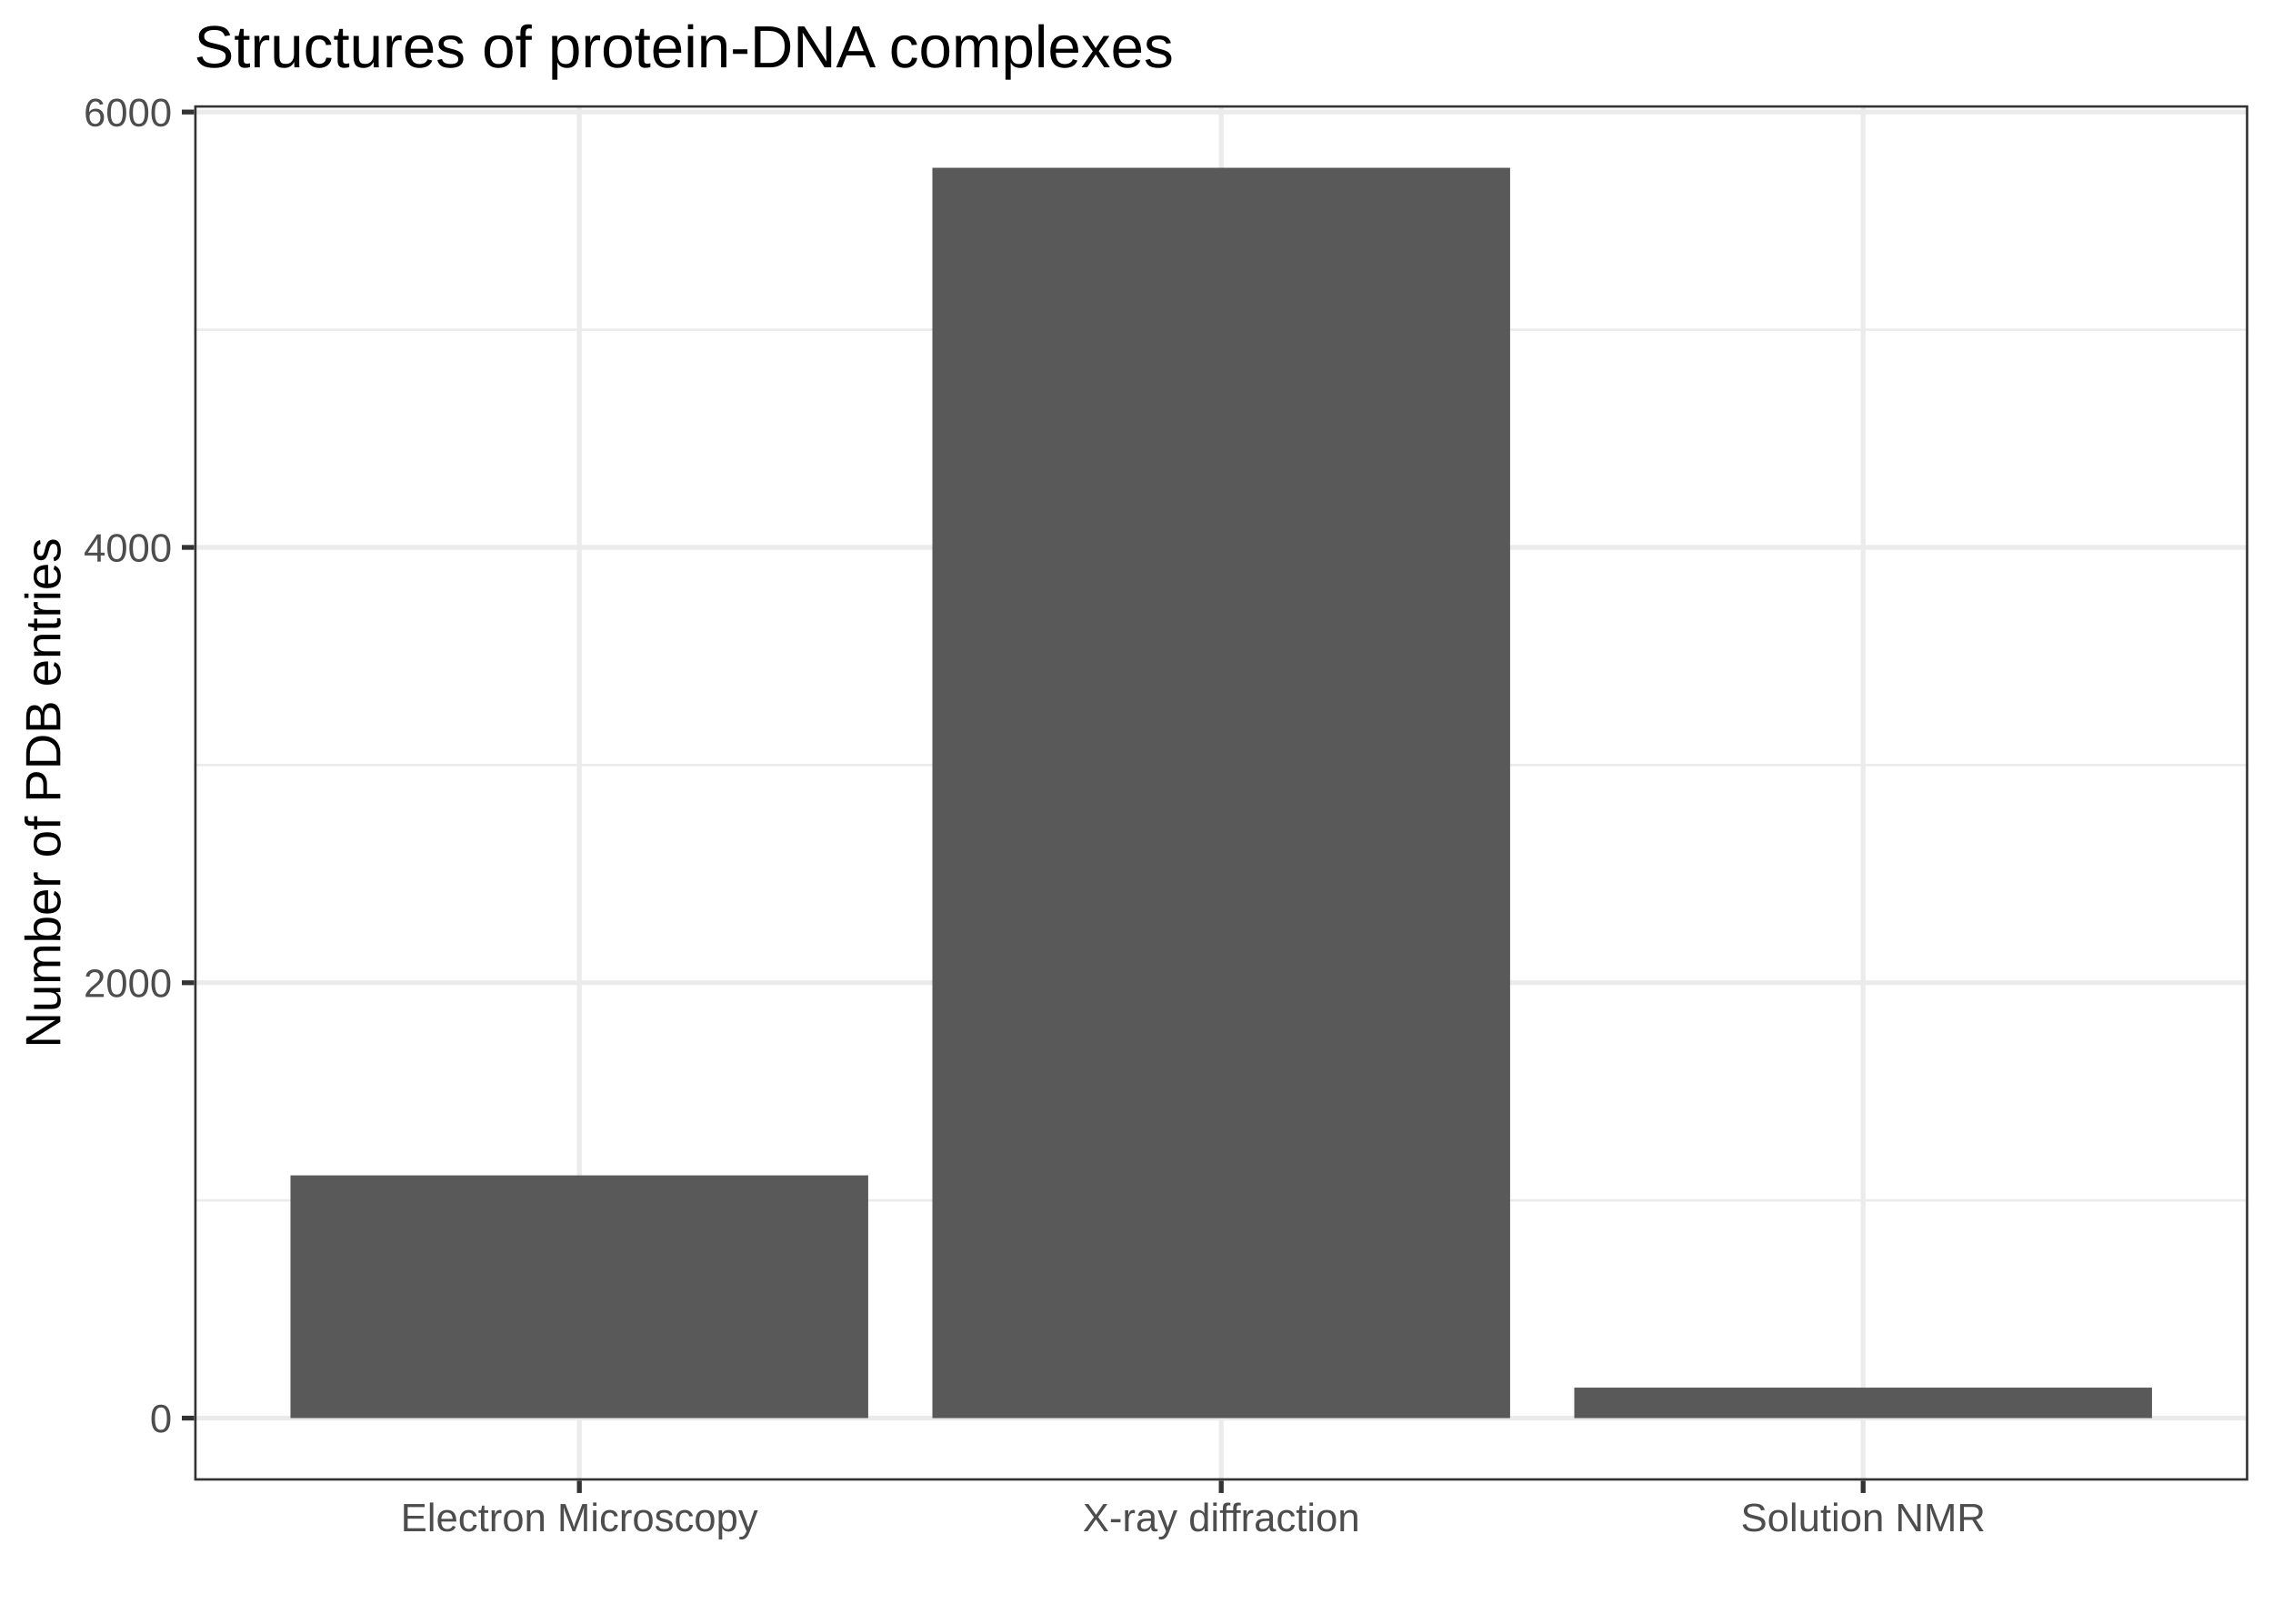
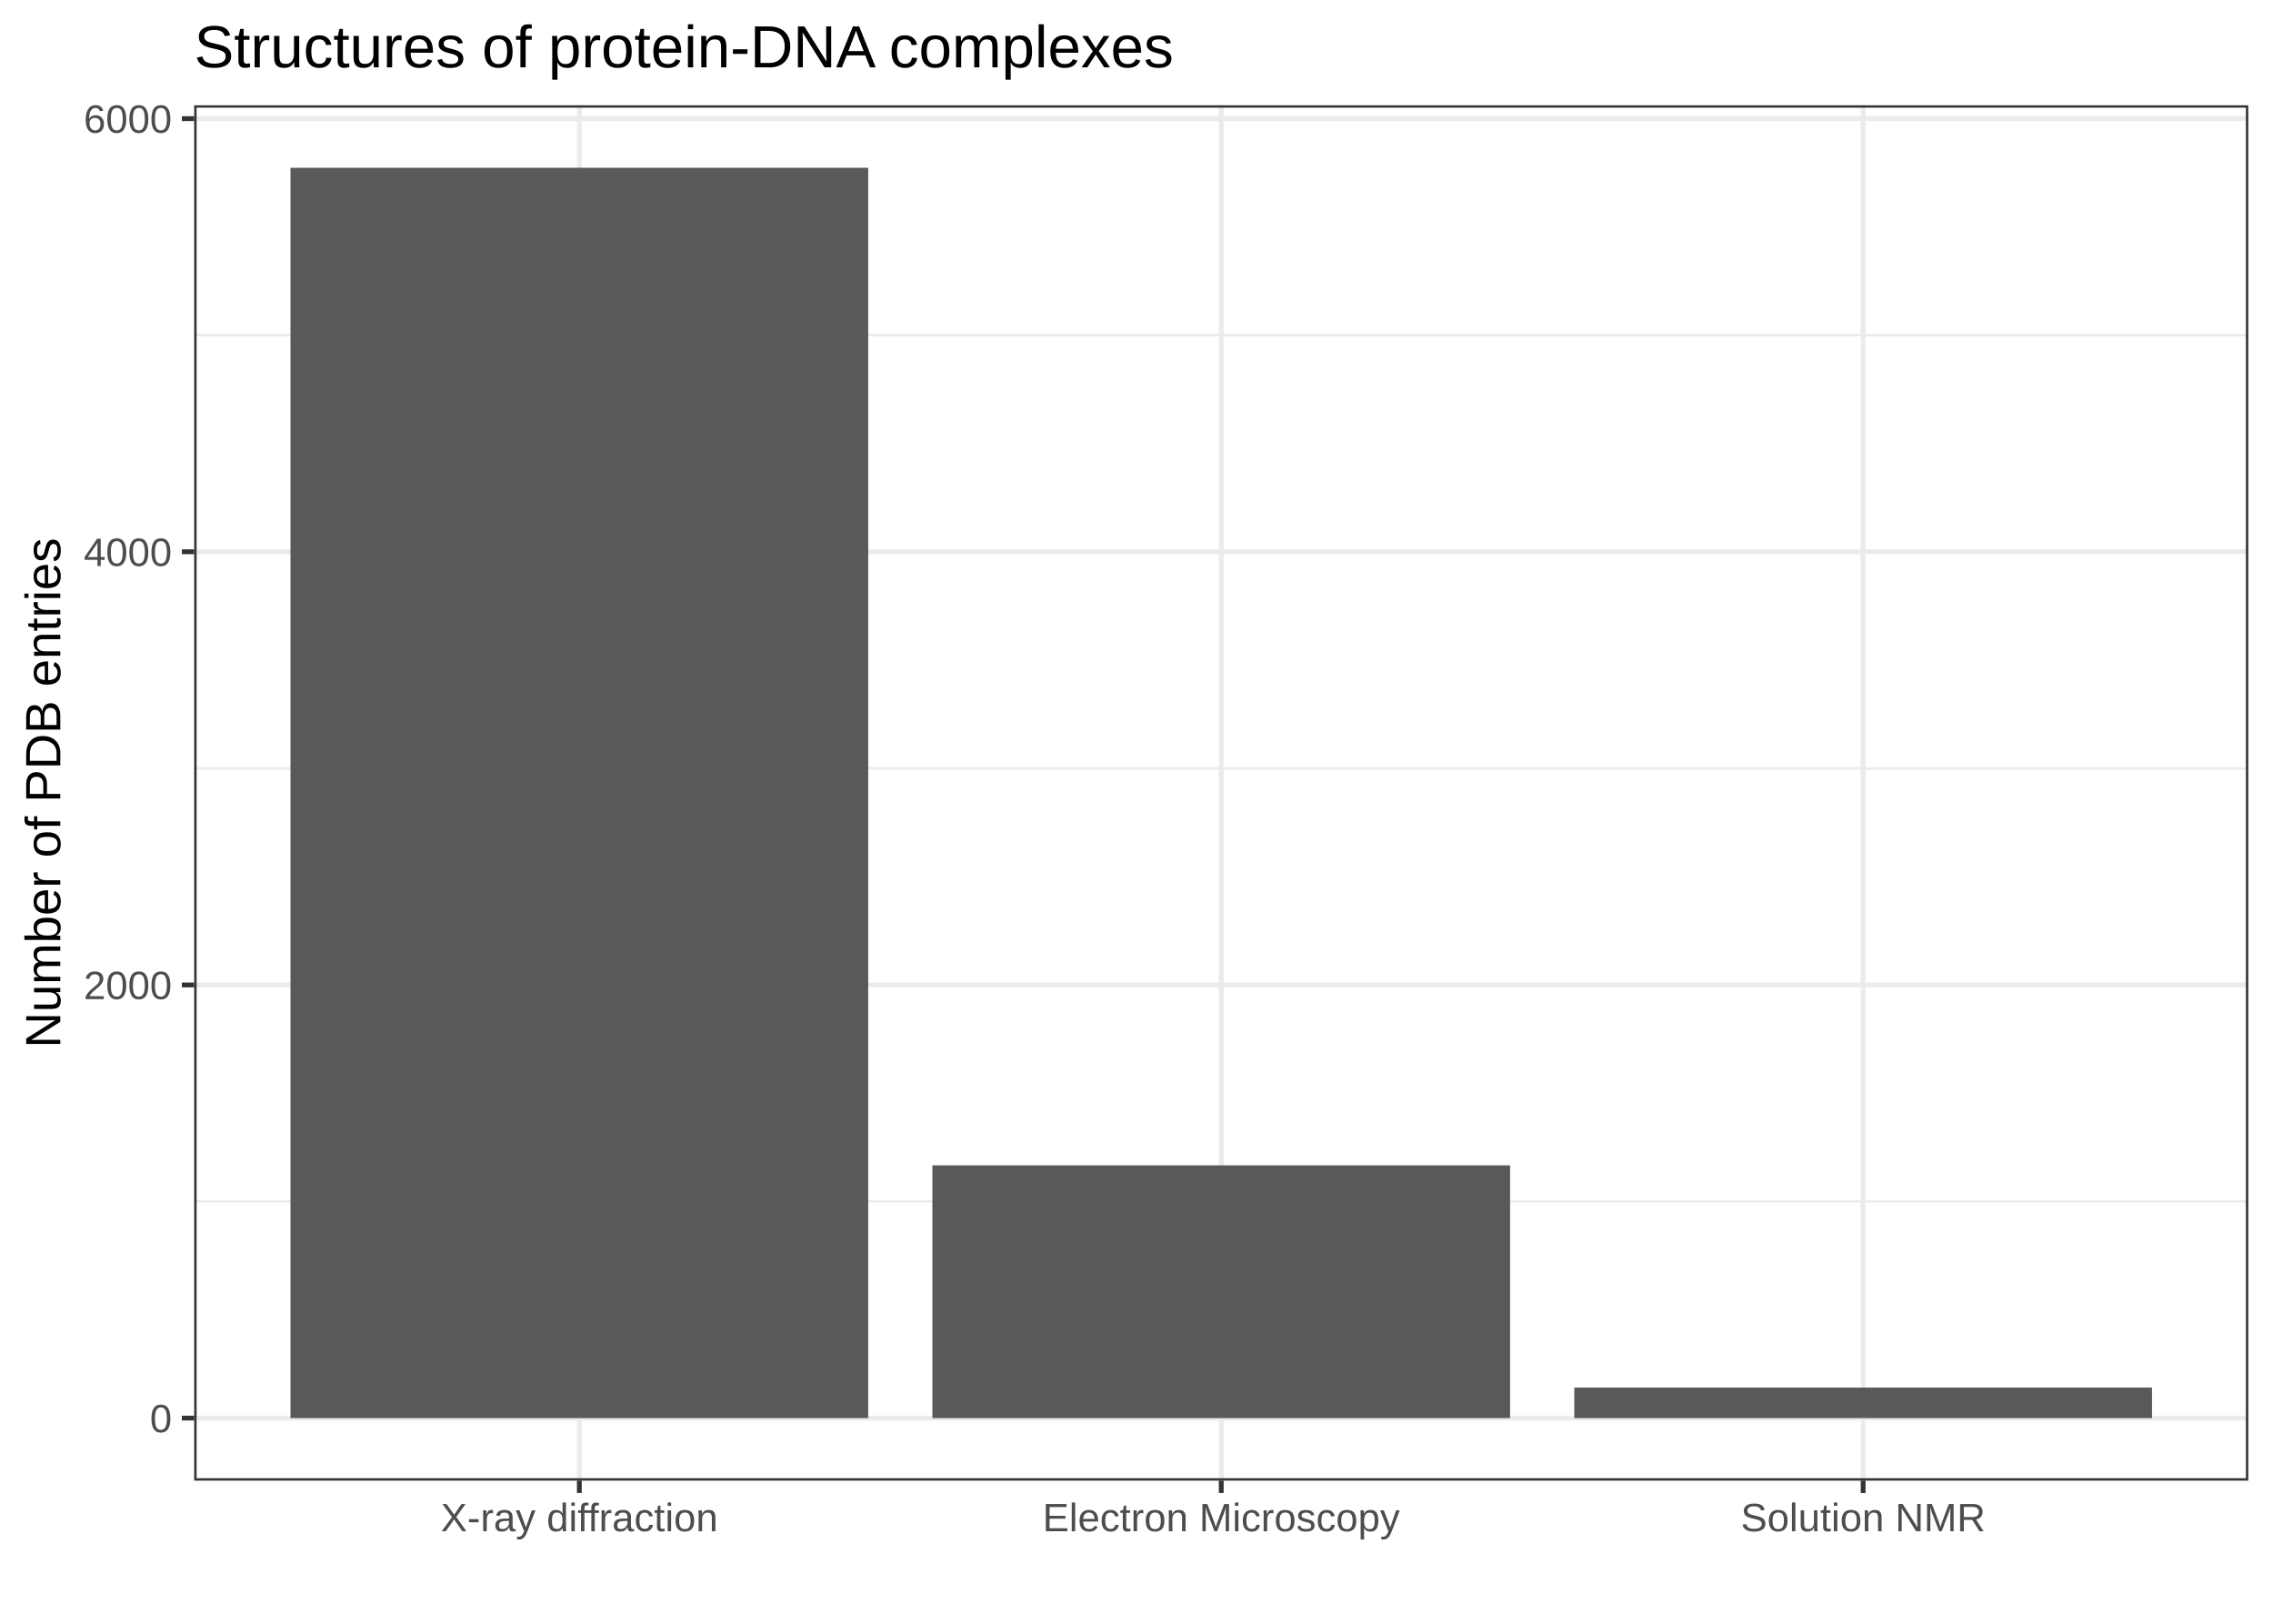
<svg xmlns="http://www.w3.org/2000/svg" class="svglite" width="504.00pt" height="360.00pt" viewBox="0 0 504.00 360.00">
  <defs>
    <style type="text/css">
    .svglite line, .svglite polyline, .svglite polygon, .svglite path, .svglite rect, .svglite circle {
      fill: none;
      stroke: #000000;
      stroke-linecap: round;
      stroke-linejoin: round;
      stroke-miterlimit: 10.00;
    }
    .svglite text {
      white-space: pre;
    }
  </style>
  </defs>
  <rect width="100%" height="100%" style="stroke: none; fill: #FFFFFF;" />
  <defs>
    <clipPath id="cpMC4wMHw1MDQuMDB8MC4wMHwzNjAuMDA=">
      <rect x="0.00" y="0.00" width="504.00" height="360.00" />
    </clipPath>
  </defs>
  <g clip-path="url(#cpMC4wMHw1MDQuMDB8MC4wMHwzNjAuMDA=)">
    <rect x="0.00" y="0.00" width="504.00" height="360.00" style="stroke-width: 1.07; stroke: #FFFFFF; fill: #FFFFFF;" />
  </g>
  <defs>
    <clipPath id="cpNDMuMDZ8NDk4LjUyfDIzLjM0fDMyOC4yNw==">
      <rect x="43.06" y="23.34" width="455.46" height="304.93" />
    </clipPath>
  </defs>
  <g clip-path="url(#cpNDMuMDZ8NDk4LjUyfDIzLjM0fDMyOC4yNw==)">
    <rect x="43.06" y="23.34" width="455.46" height="304.93" style="stroke-width: 1.07; stroke: none; fill: #FFFFFF;" />
-     <polyline points="43.06,266.14 498.52,266.14 " style="stroke-width: 0.53; stroke: #EBEBEB; stroke-linecap: butt;" />
-     <polyline points="43.06,169.62 498.52,169.62 " style="stroke-width: 0.53; stroke: #EBEBEB; stroke-linecap: butt;" />
-     <polyline points="43.06,73.10 498.52,73.10 " style="stroke-width: 0.53; stroke: #EBEBEB; stroke-linecap: butt;" />
+     <polyline points="43.06,266.39 498.52,266.39 " style="stroke-width: 0.53; stroke: #EBEBEB; stroke-linecap: butt;" />
+     <polyline points="43.06,170.35 498.52,170.35 " style="stroke-width: 0.53; stroke: #EBEBEB; stroke-linecap: butt;" />
+     <polyline points="43.06,74.31 498.52,74.31 " style="stroke-width: 0.53; stroke: #EBEBEB; stroke-linecap: butt;" />
    <polyline points="43.06,314.41 498.52,314.41 " style="stroke-width: 1.07; stroke: #EBEBEB; stroke-linecap: butt;" />
-     <polyline points="43.06,217.88 498.52,217.88 " style="stroke-width: 1.07; stroke: #EBEBEB; stroke-linecap: butt;" />
-     <polyline points="43.06,121.36 498.52,121.36 " style="stroke-width: 1.07; stroke: #EBEBEB; stroke-linecap: butt;" />
-     <polyline points="43.06,24.84 498.52,24.84 " style="stroke-width: 1.07; stroke: #EBEBEB; stroke-linecap: butt;" />
+     <polyline points="43.06,218.37 498.52,218.37 " style="stroke-width: 1.07; stroke: #EBEBEB; stroke-linecap: butt;" />
+     <polyline points="43.06,122.33 498.52,122.33 " style="stroke-width: 1.07; stroke: #EBEBEB; stroke-linecap: butt;" />
+     <polyline points="43.06,26.30 498.52,26.30 " style="stroke-width: 1.07; stroke: #EBEBEB; stroke-linecap: butt;" />
    <polyline points="128.46,328.27 128.46,23.34 " style="stroke-width: 1.07; stroke: #EBEBEB; stroke-linecap: butt;" />
    <polyline points="270.79,328.27 270.79,23.34 " style="stroke-width: 1.07; stroke: #EBEBEB; stroke-linecap: butt;" />
    <polyline points="413.12,328.27 413.12,23.34 " style="stroke-width: 1.07; stroke: #EBEBEB; stroke-linecap: butt;" />
-     <rect x="64.41" y="260.59" width="128.10" height="53.81" style="stroke-width: 1.07; stroke: none; stroke-linecap: butt; stroke-linejoin: miter; fill: #595959;" />
-     <rect x="206.74" y="37.20" width="128.10" height="277.21" style="stroke-width: 1.07; stroke: none; stroke-linecap: butt; stroke-linejoin: miter; fill: #595959;" />
-     <rect x="349.07" y="307.65" width="128.10" height="6.76" style="stroke-width: 1.07; stroke: none; stroke-linecap: butt; stroke-linejoin: miter; fill: #595959;" />
+     <rect x="64.41" y="37.20" width="128.10" height="277.21" style="stroke-width: 1.07; stroke: none; stroke-linecap: butt; stroke-linejoin: miter; fill: #595959;" />
+     <rect x="206.74" y="258.37" width="128.10" height="56.04" style="stroke-width: 1.07; stroke: none; stroke-linecap: butt; stroke-linejoin: miter; fill: #595959;" />
+     <rect x="349.07" y="307.64" width="128.10" height="6.77" style="stroke-width: 1.07; stroke: none; stroke-linecap: butt; stroke-linejoin: miter; fill: #595959;" />
    <rect x="43.06" y="23.34" width="455.46" height="304.93" style="stroke-width: 1.07; stroke: #333333;" />
  </g>
  <g clip-path="url(#cpMC4wMHw1MDQuMDB8MC4wMHwzNjAuMDA=)">
    <text x="38.13" y="317.56" text-anchor="end" style="font-size: 8.80px;fill: #4D4D4D; font-family: &quot;Arial&quot;;" textLength="4.90px" lengthAdjust="spacingAndGlyphs">0</text>
-     <text x="38.13" y="221.04" text-anchor="end" style="font-size: 8.80px;fill: #4D4D4D; font-family: &quot;Arial&quot;;" textLength="19.58px" lengthAdjust="spacingAndGlyphs">2000</text>
-     <text x="38.13" y="124.52" text-anchor="end" style="font-size: 8.80px;fill: #4D4D4D; font-family: &quot;Arial&quot;;" textLength="19.58px" lengthAdjust="spacingAndGlyphs">4000</text>
-     <text x="38.13" y="28.00" text-anchor="end" style="font-size: 8.80px;fill: #4D4D4D; font-family: &quot;Arial&quot;;" textLength="19.58px" lengthAdjust="spacingAndGlyphs">6000</text>
+     <text x="38.13" y="221.52" text-anchor="end" style="font-size: 8.80px;fill: #4D4D4D; font-family: &quot;Arial&quot;;" textLength="19.58px" lengthAdjust="spacingAndGlyphs">2000</text>
+     <text x="38.13" y="125.49" text-anchor="end" style="font-size: 8.80px;fill: #4D4D4D; font-family: &quot;Arial&quot;;" textLength="19.58px" lengthAdjust="spacingAndGlyphs">4000</text>
+     <text x="38.13" y="29.45" text-anchor="end" style="font-size: 8.80px;fill: #4D4D4D; font-family: &quot;Arial&quot;;" textLength="19.58px" lengthAdjust="spacingAndGlyphs">6000</text>
    <polyline points="40.32,314.41 43.06,314.41 " style="stroke-width: 1.07; stroke: #333333; stroke-linecap: butt;" />
-     <polyline points="40.32,217.88 43.06,217.88 " style="stroke-width: 1.07; stroke: #333333; stroke-linecap: butt;" />
-     <polyline points="40.32,121.36 43.06,121.36 " style="stroke-width: 1.07; stroke: #333333; stroke-linecap: butt;" />
-     <polyline points="40.32,24.84 43.06,24.84 " style="stroke-width: 1.07; stroke: #333333; stroke-linecap: butt;" />
+     <polyline points="40.32,218.37 43.06,218.37 " style="stroke-width: 1.07; stroke: #333333; stroke-linecap: butt;" />
+     <polyline points="40.32,122.33 43.06,122.33 " style="stroke-width: 1.07; stroke: #333333; stroke-linecap: butt;" />
+     <polyline points="40.32,26.30 43.06,26.30 " style="stroke-width: 1.07; stroke: #333333; stroke-linecap: butt;" />
    <polyline points="128.46,331.01 128.46,328.27 " style="stroke-width: 1.07; stroke: #333333; stroke-linecap: butt;" />
    <polyline points="270.79,331.01 270.79,328.27 " style="stroke-width: 1.07; stroke: #333333; stroke-linecap: butt;" />
    <polyline points="413.12,331.01 413.12,328.27 " style="stroke-width: 1.07; stroke: #333333; stroke-linecap: butt;" />
-     <text x="128.46" y="339.50" text-anchor="middle" style="font-size: 8.80px;fill: #4D4D4D; font-family: &quot;Arial&quot;;" textLength="79.21px" lengthAdjust="spacingAndGlyphs">Electron Microscopy</text>
-     <text x="270.79" y="339.50" text-anchor="middle" style="font-size: 8.80px;fill: #4D4D4D; font-family: &quot;Arial&quot;;" textLength="61.60px" lengthAdjust="spacingAndGlyphs">X-ray diffraction</text>
+     <text x="128.46" y="339.50" text-anchor="middle" style="font-size: 8.80px;fill: #4D4D4D; font-family: &quot;Arial&quot;;" textLength="61.60px" lengthAdjust="spacingAndGlyphs">X-ray diffraction</text>
+     <text x="270.79" y="339.50" text-anchor="middle" style="font-size: 8.80px;fill: #4D4D4D; font-family: &quot;Arial&quot;;" textLength="79.21px" lengthAdjust="spacingAndGlyphs">Electron Microscopy</text>
    <text x="413.12" y="339.50" text-anchor="middle" style="font-size: 8.80px;fill: #4D4D4D; font-family: &quot;Arial&quot;;" textLength="54.27px" lengthAdjust="spacingAndGlyphs">Solution NMR</text>
    <text transform="translate(13.37,175.80) rotate(-90)" text-anchor="middle" style="font-size: 11.00px; font-family: &quot;Arial&quot;;" textLength="113.10px" lengthAdjust="spacingAndGlyphs">Number of PDB entries</text>
    <text x="43.06" y="14.94" style="font-size: 13.20px; font-family: &quot;Arial&quot;;" textLength="217.74px" lengthAdjust="spacingAndGlyphs">Structures of protein-DNA complexes</text>
  </g>
</svg>
